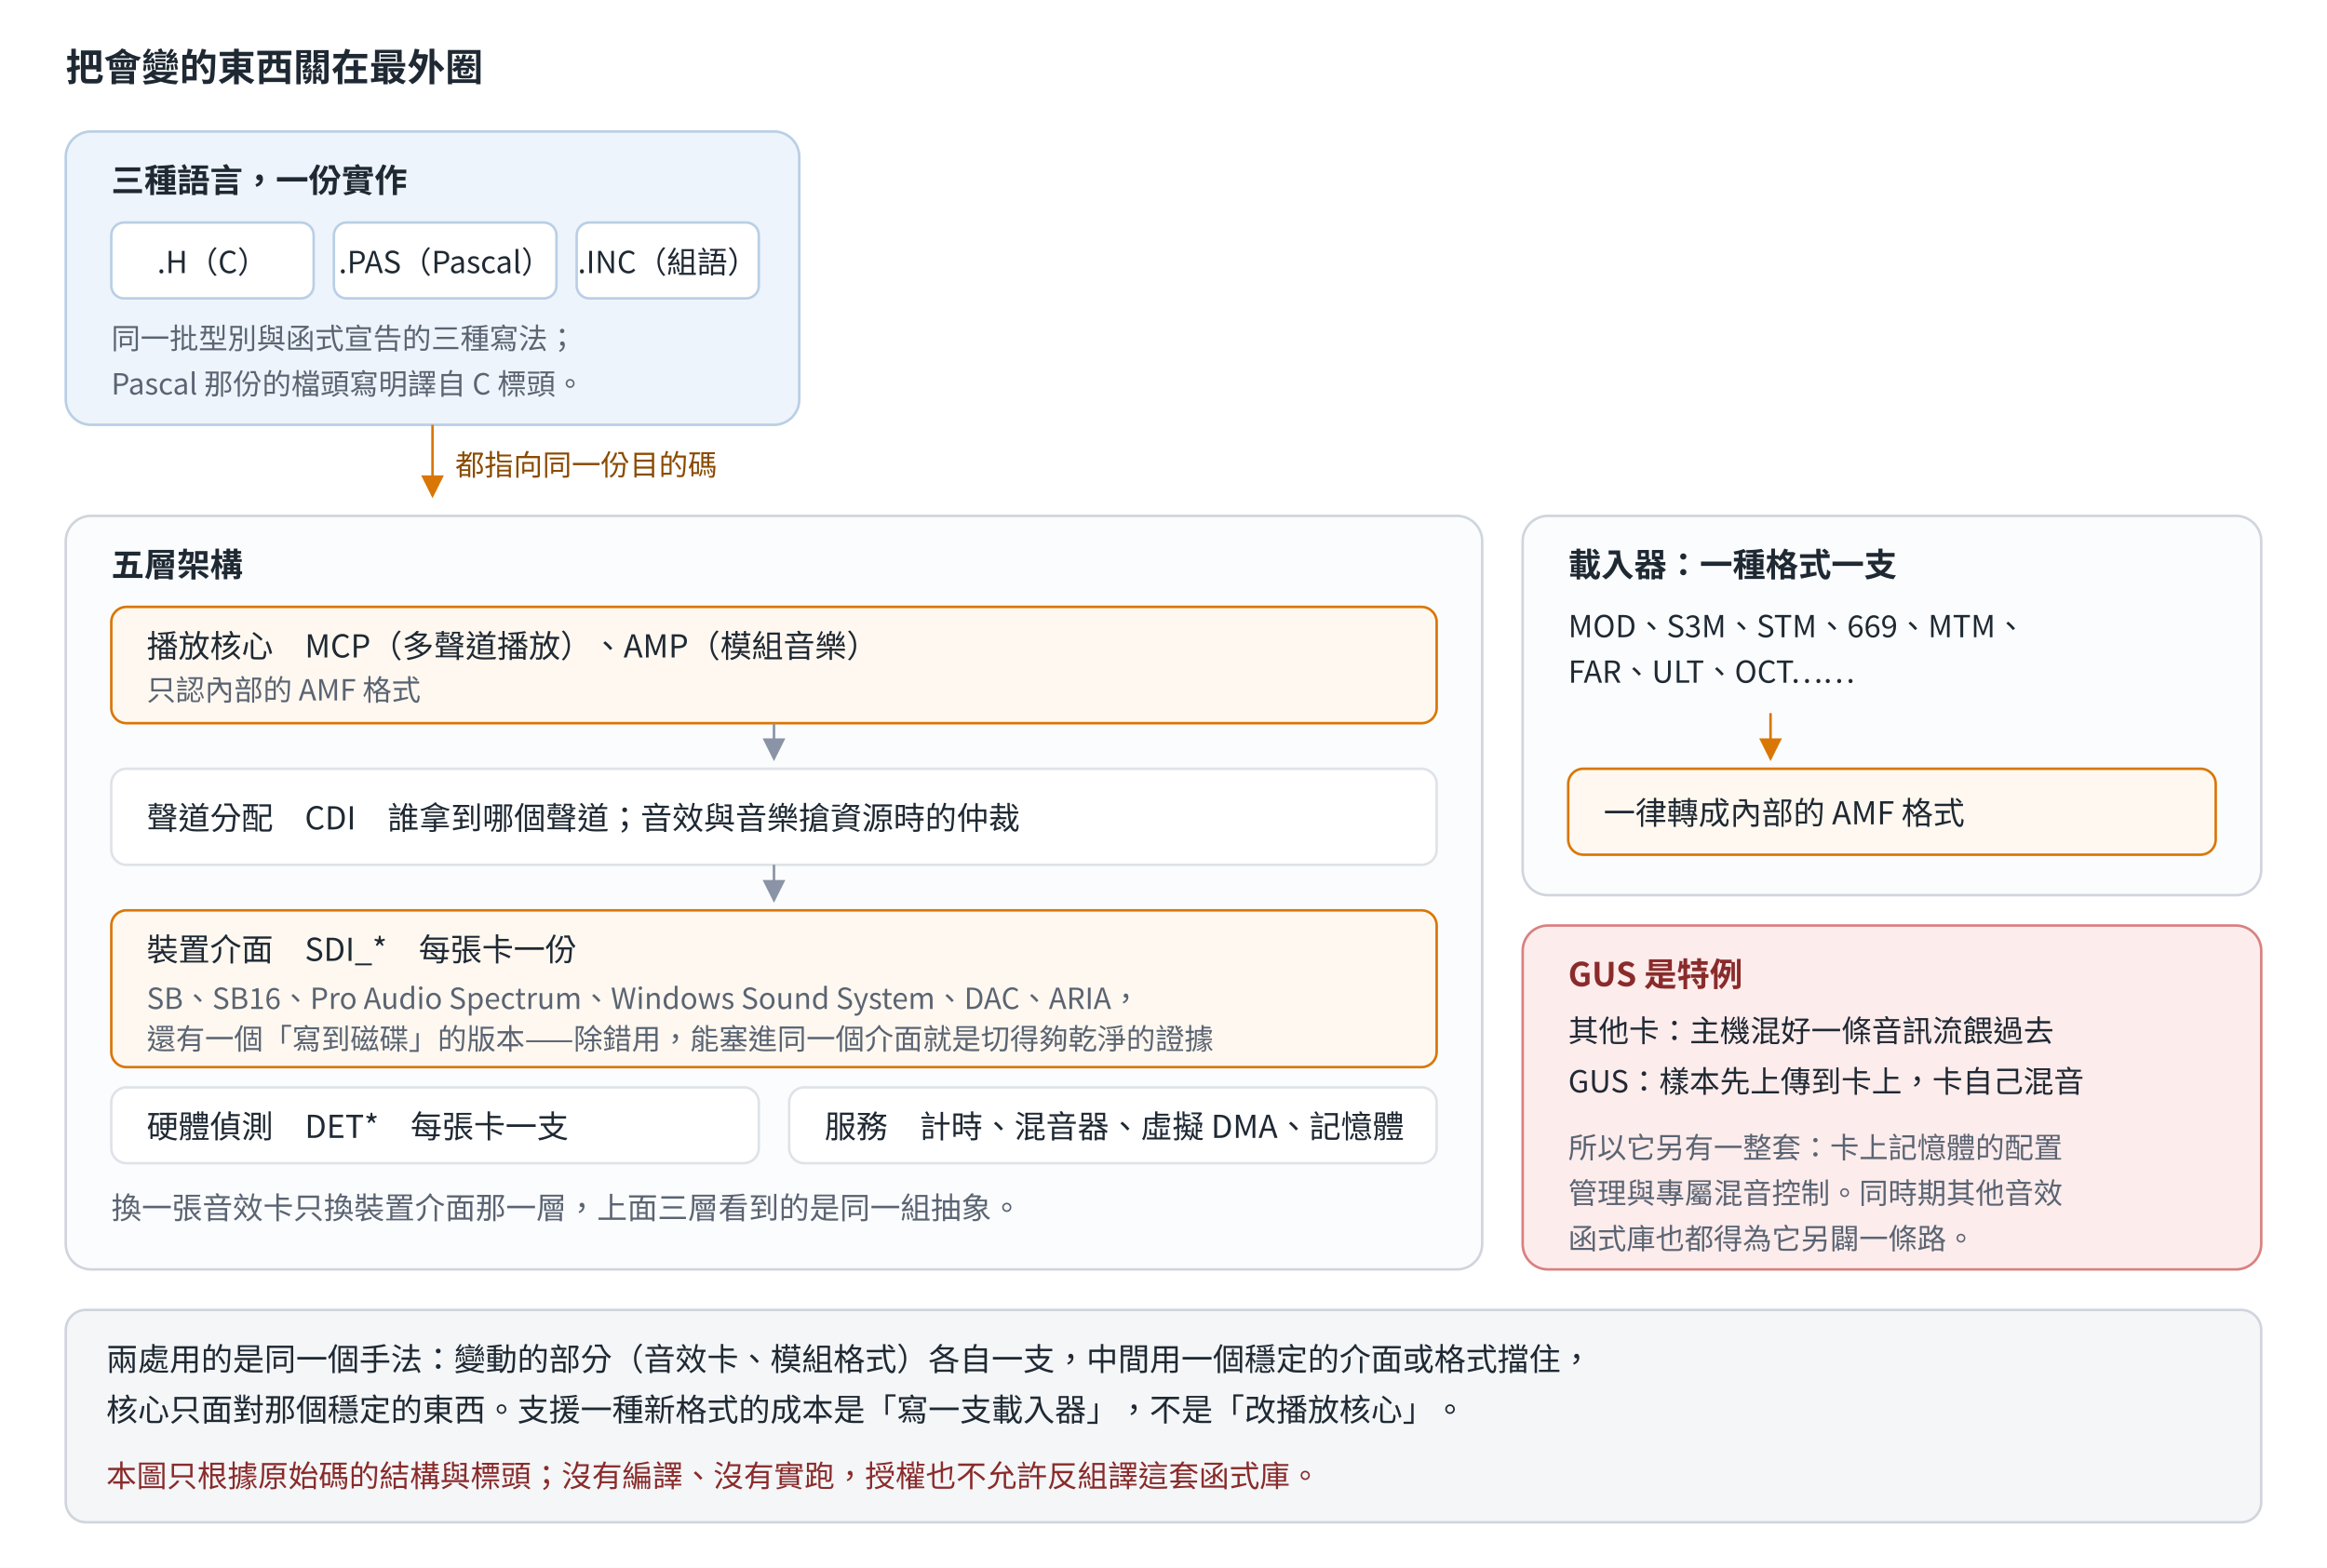
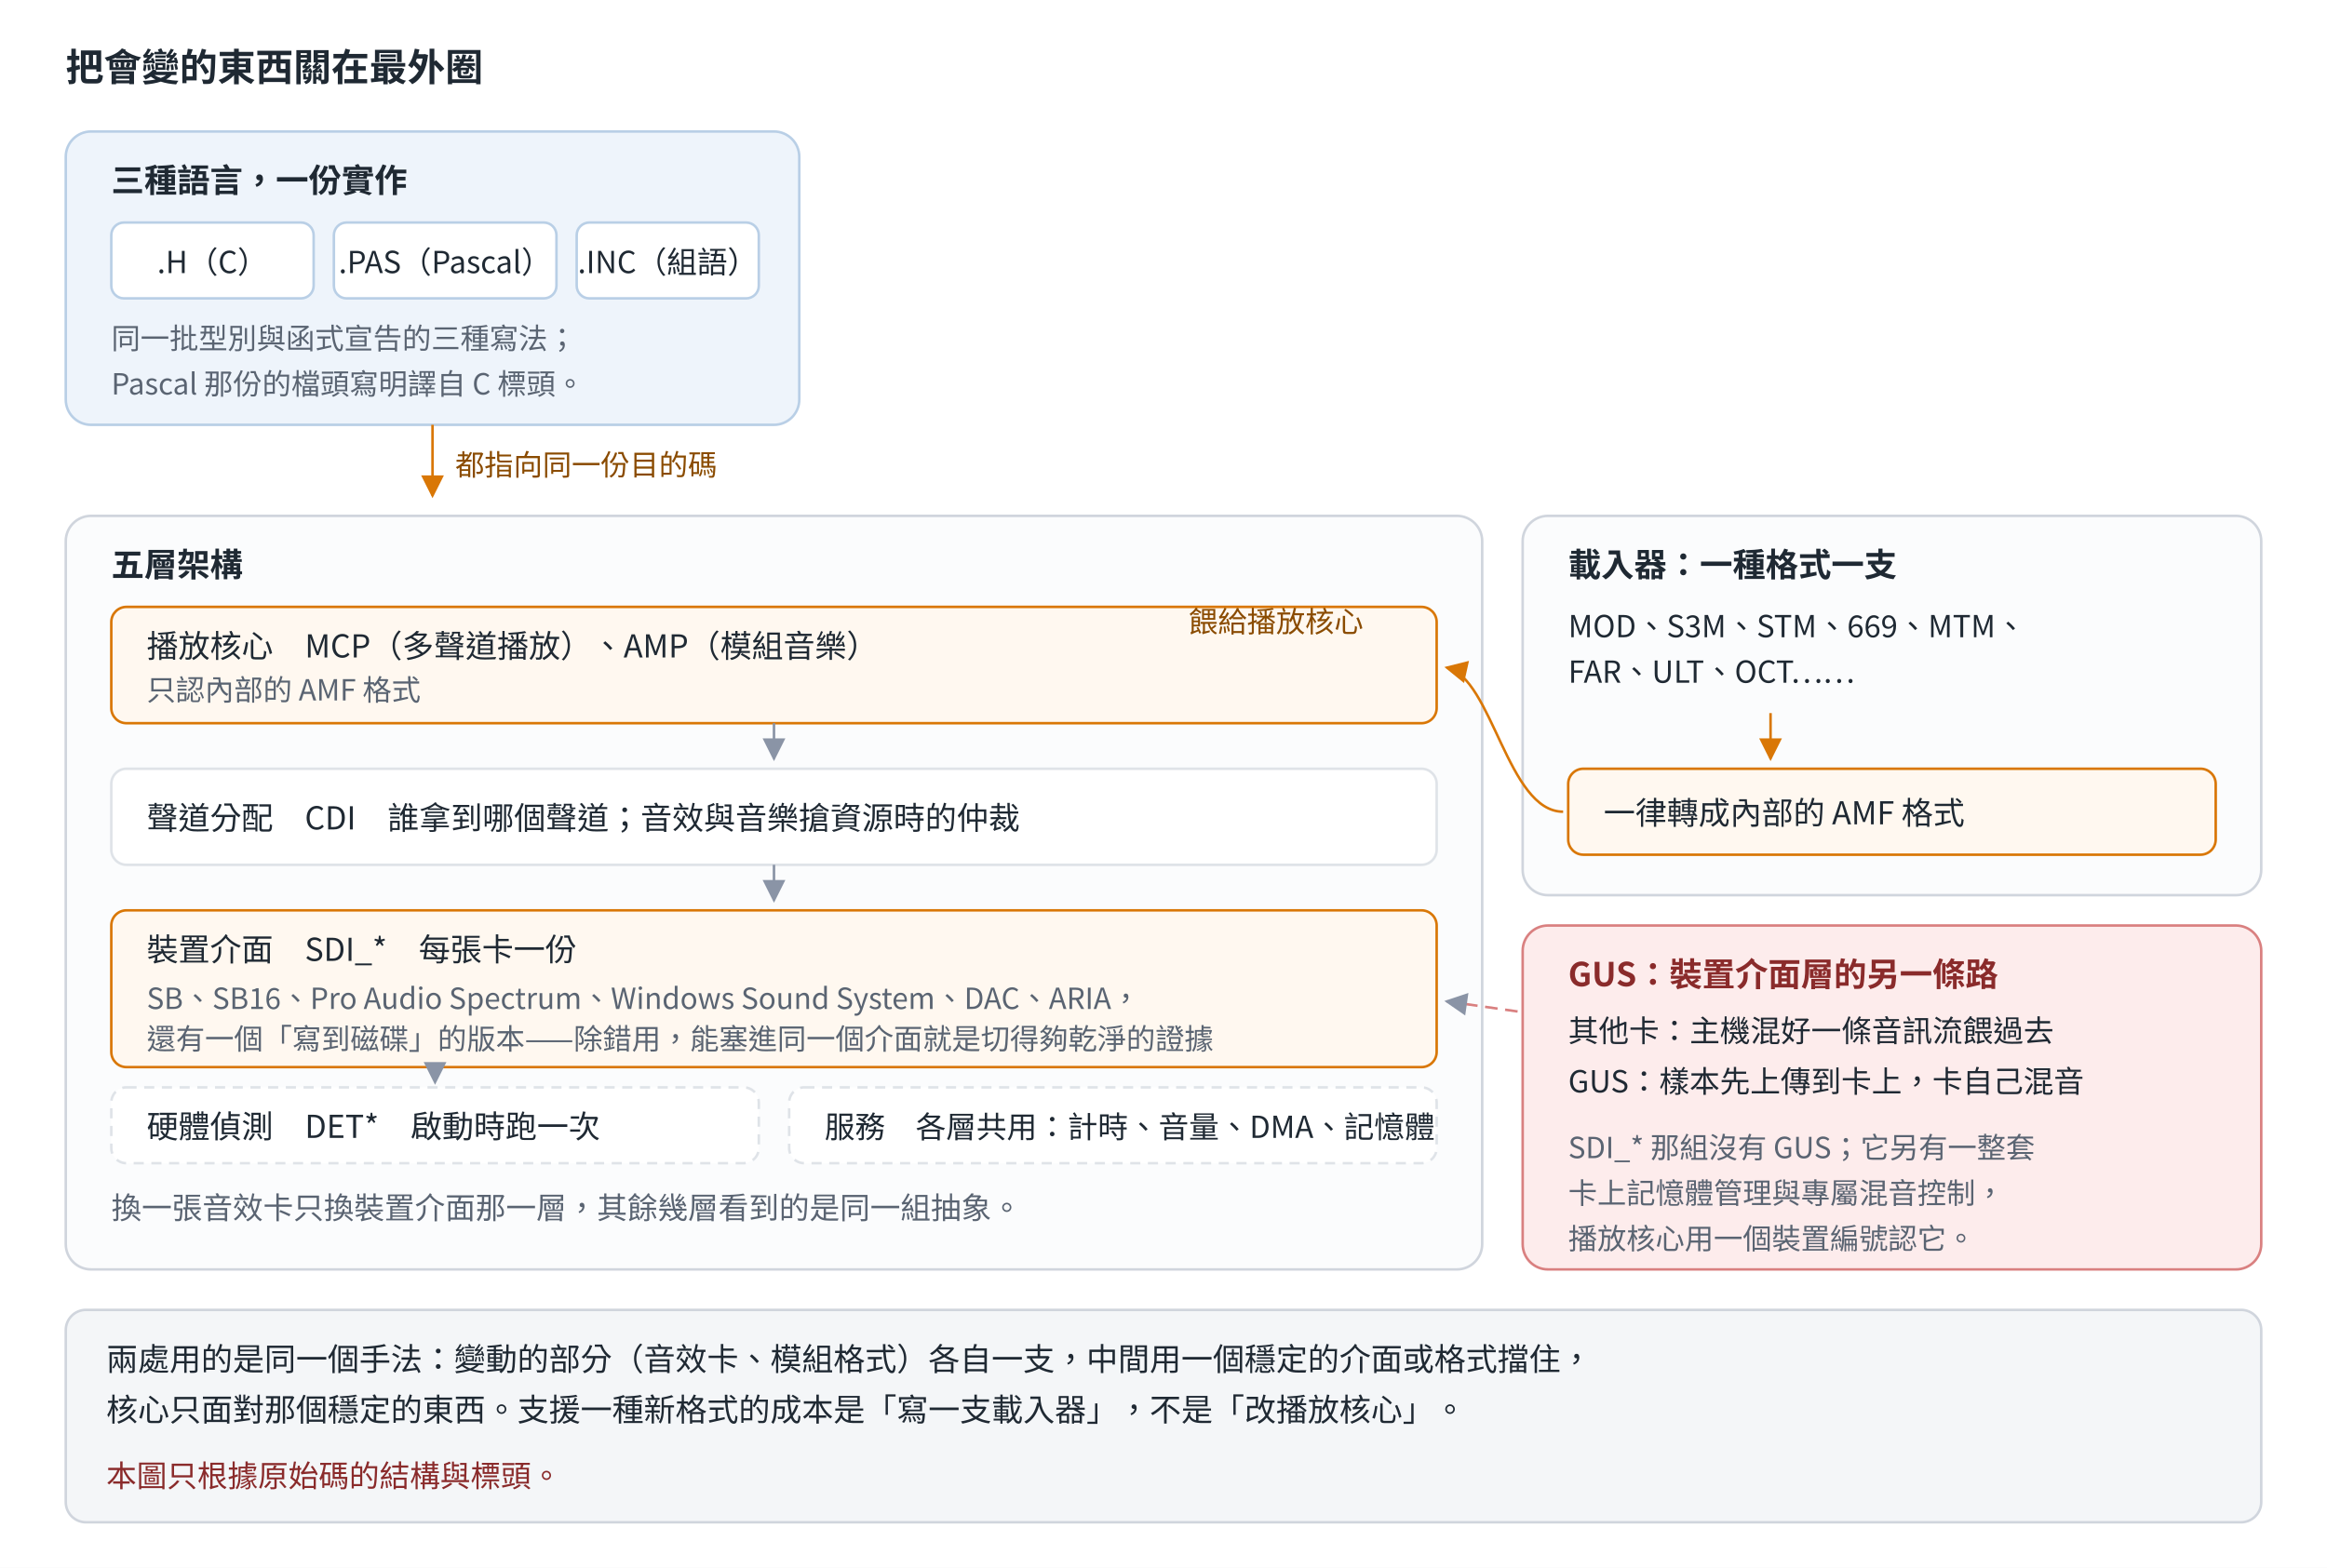
<svg xmlns="http://www.w3.org/2000/svg" width="920" height="620" viewBox="0 0 920 620" font-family="'Noto Sans CJK TC','PingFang TC','Microsoft JhengHei',sans-serif">
  <rect width="920" height="620" fill="#ffffff" />
  <defs>
    <marker id="d1" markerWidth="9" markerHeight="9" refX="8" refY="4.5" orient="auto">
      <path d="M0,0 L9,4.5 L0,9 z" fill="#8a94a6" />
    </marker>
    <marker id="d2" markerWidth="9" markerHeight="9" refX="8" refY="4.5" orient="auto">
      <path d="M0,0 L9,4.5 L0,9 z" fill="#d97706" />
    </marker>
  </defs>
  <text x="26" y="32" font-size="15" font-weight="bold" fill="#1f2933">把會變的東西關在最外圈</text>
  <rect x="26" y="52" width="290" height="116" rx="10" fill="#eef4fb" stroke="#b9cfe6" />
  <text x="44" y="76" font-size="13" font-weight="bold" fill="#1f2933">三種語言，一份實作</text>
  <g font-size="12" fill="#1f2933">
    <rect x="44" y="88" width="80" height="30" rx="5" fill="#ffffff" stroke="#b9cfe6" />
    <text x="84" y="108" text-anchor="middle">.H（C）</text>
    <rect x="132" y="88" width="88" height="30" rx="5" fill="#ffffff" stroke="#b9cfe6" />
    <text x="176" y="108" text-anchor="middle">.PAS（Pascal）</text>
    <rect x="228" y="88" width="72" height="30" rx="5" fill="#ffffff" stroke="#b9cfe6" />
    <text x="264" y="108" text-anchor="middle">.INC（組語）</text>
  </g>
  <text x="44" y="138" font-size="11.5" fill="#5a6472">同一批型別與函式宣告的三種寫法；</text>
  <text x="44" y="156" font-size="11.5" fill="#5a6472">Pascal 那份的檔頭寫明譯自 C 標頭。</text>
  <path d="M171,168 L171,196" stroke="#d97706" fill="none" marker-end="url(#d2)" />
  <text x="180" y="188" font-size="11.5" fill="#8a4b00">都指向同一份目的碼</text>
  <rect x="26" y="204" width="560" height="298" rx="10" fill="#fbfcfd" stroke="#d0d5dd" />
  <text x="44" y="228" font-size="13" font-weight="bold" fill="#1f2933">五層架構</text>
  <rect x="44" y="240" width="524" height="46" rx="6" fill="#fff8f0" stroke="#d97706" />
  <text x="58" y="260" font-size="12.5" fill="#1f2933">播放核心　MCP（多聲道播放）、AMP（模組音樂）</text>
  <text x="58" y="277" font-size="11.5" fill="#5a6472">只認內部的 AMF 格式</text>
  <path d="M306,286 L306,300" stroke="#8a94a6" fill="none" marker-end="url(#d1)" />
  <rect x="44" y="304" width="524" height="38" rx="6" fill="#ffffff" stroke="#dfe3e8" />
  <text x="58" y="328" font-size="12.5" fill="#1f2933">聲道分配　CDI　誰拿到哪個聲道；音效與音樂搶資源時的仲裁</text>
  <path d="M306,342 L306,356" stroke="#8a94a6" fill="none" marker-end="url(#d1)" />
  <rect x="44" y="360" width="524" height="62" rx="6" fill="#fff8f0" stroke="#d97706" />
  <text x="58" y="380" font-size="12.5" fill="#1f2933">裝置介面　SDI_*　每張卡一份</text>
  <text x="58" y="399" font-size="11.5" fill="#5a6472">SB、SB16、Pro Audio Spectrum、Windows Sound System、DAC、ARIA，</text>
  <text x="58" y="415" font-size="11.5" fill="#5a6472">還有一個「寫到磁碟」的版本——除錯用，能塞進同一個介面就是切得夠乾淨的證據</text>
-   <rect x="44" y="430" width="256" height="30" rx="6" fill="#ffffff" stroke="#dfe3e8" />
-   <text x="58" y="450" font-size="12.5" fill="#1f2933">硬體偵測　DET*　每張卡一支</text>
-   <rect x="312" y="430" width="256" height="30" rx="6" fill="#ffffff" stroke="#dfe3e8" />
-   <text x="326" y="450" font-size="12.5" fill="#1f2933">服務　計時、混音器、虛擬 DMA、記憶體</text>
-   <text x="44" y="482" font-size="12" fill="#5a6472">換一張音效卡只換裝置介面那一層，上面三層看到的是同一組抽象。</text>
+   <path d="M172,422 L172,428" stroke="#8a94a6" fill="none" stroke-dasharray="4 3" marker-end="url(#d1)" />
+   <rect x="44" y="430" width="256" height="30" rx="6" fill="#ffffff" stroke="#dfe3e8" stroke-dasharray="4 3" />
+   <text x="58" y="450" font-size="12.5" fill="#1f2933">硬體偵測　DET*　啟動時跑一次</text>
+   <rect x="312" y="430" width="256" height="30" rx="6" fill="#ffffff" stroke="#dfe3e8" stroke-dasharray="4 3" />
+   <text x="326" y="450" font-size="12" fill="#1f2933">服務　各層共用：計時、音量、DMA、記憶體</text>
+   <text x="44" y="482" font-size="12" fill="#5a6472">換一張音效卡只換裝置介面那一層，其餘幾層看到的是同一組抽象。</text>
  <rect x="602" y="204" width="292" height="150" rx="10" fill="#fbfcfd" stroke="#d0d5dd" />
  <text x="620" y="228" font-size="13" font-weight="bold" fill="#1f2933">載入器：一種格式一支</text>
  <text x="620" y="252" font-size="12" fill="#1f2933">MOD、S3M、STM、669、MTM、</text>
  <text x="620" y="270" font-size="12" fill="#1f2933">FAR、ULT、OCT⋯⋯</text>
  <path d="M700,282 L700,300" stroke="#d97706" fill="none" marker-end="url(#d2)" />
  <rect x="620" y="304" width="256" height="34" rx="6" fill="#fff8f0" stroke="#d97706" />
  <text x="634" y="326" font-size="12.5" fill="#1f2933">一律轉成內部的 AMF 格式</text>
+   <path d="M618,321 C 596,321 590,268 572,264" stroke="#d97706" fill="none" marker-end="url(#d2)" />
+   <text x="470" y="250" font-size="11.5" fill="#8a4b00">餵給播放核心</text>
+   <path d="M600,400 L572,396" stroke="#d98080" fill="none" stroke-dasharray="5 3" marker-end="url(#d1)" />
  <rect x="602" y="366" width="292" height="136" rx="10" fill="#fdecec" stroke="#d98080" />
-   <text x="620" y="390" font-size="13" font-weight="bold" fill="#8a2b2b">GUS 是特例</text>
+   <text x="620" y="390" font-size="13" font-weight="bold" fill="#8a2b2b">GUS：裝置介面層的另一條路</text>
  <text x="620" y="412" font-size="12" fill="#1f2933">其他卡：主機混好一條音訊流餵過去</text>
  <text x="620" y="432" font-size="12" fill="#1f2933">GUS：樣本先上傳到卡上，卡自己混音</text>
-   <text x="620" y="458" font-size="11.5" fill="#5a6472">所以它另有一整套：卡上記憶體的配置</text>
-   <text x="620" y="476" font-size="11.5" fill="#5a6472">管理與專屬混音控制。同時期其他音效</text>
-   <text x="620" y="494" font-size="11.5" fill="#5a6472">函式庫也都得為它另闢一條路。</text>
+   <text x="620" y="458" font-size="11.5" fill="#5a6472">SDI_* 那組沒有 GUS；它另有一整套</text>
+   <text x="620" y="476" font-size="11.5" fill="#5a6472">卡上記憶體管理與專屬混音控制，</text>
+   <text x="620" y="494" font-size="11.5" fill="#5a6472">播放核心用一個裝置編號認它。</text>
  <rect x="26" y="518" width="868" height="84" rx="8" fill="#f4f6f8" stroke="#d0d5dd" />
  <text x="42" y="542" font-size="12.5" fill="#1f2933">兩處用的是同一個手法：變動的部分（音效卡、模組格式）各自一支，中間用一個穩定的介面或格式擋住，</text>
  <text x="42" y="562" font-size="12.5" fill="#1f2933">核心只面對那個穩定的東西。支援一種新格式的成本是「寫一支載入器」，不是「改播放核心」。</text>
-   <text x="42" y="588" font-size="12" fill="#8a2b2b">本圖只根據原始碼的結構與標頭；沒有編譯、沒有實跑，授權也不允許反組譯這套函式庫。</text>
+   <text x="42" y="588" font-size="12" fill="#8a2b2b">本圖只根據原始碼的結構與標頭。</text>
</svg>
